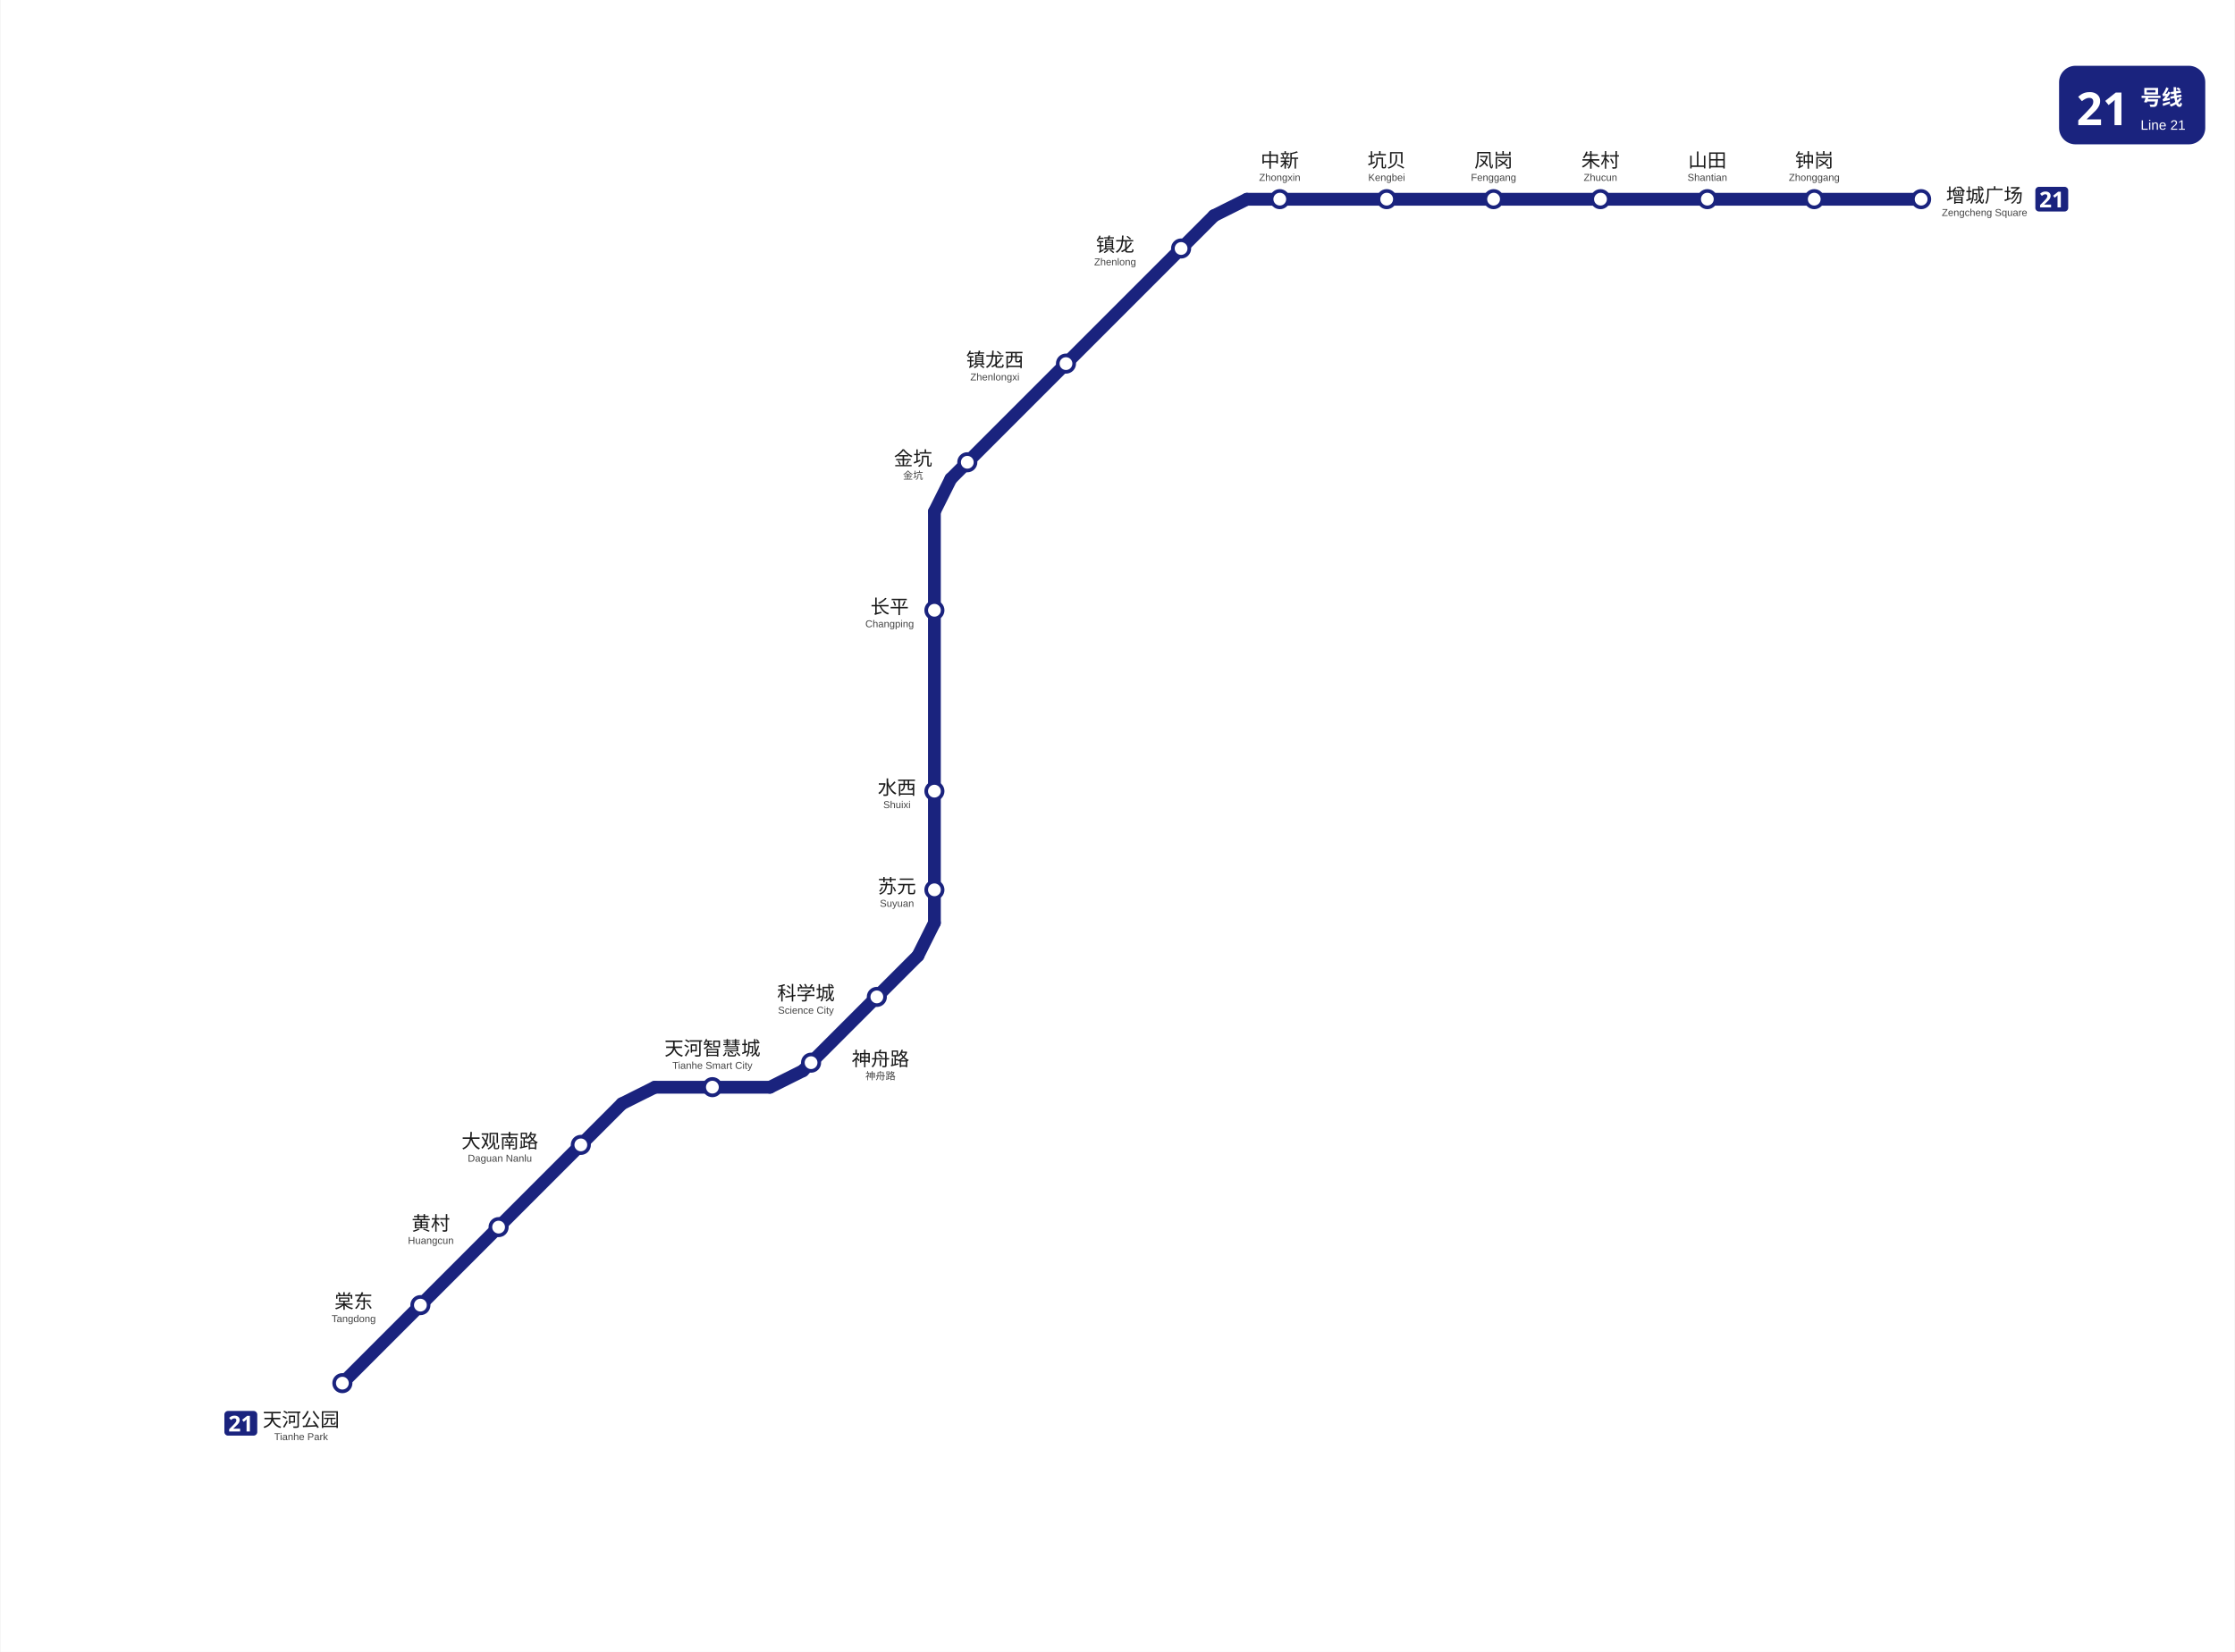
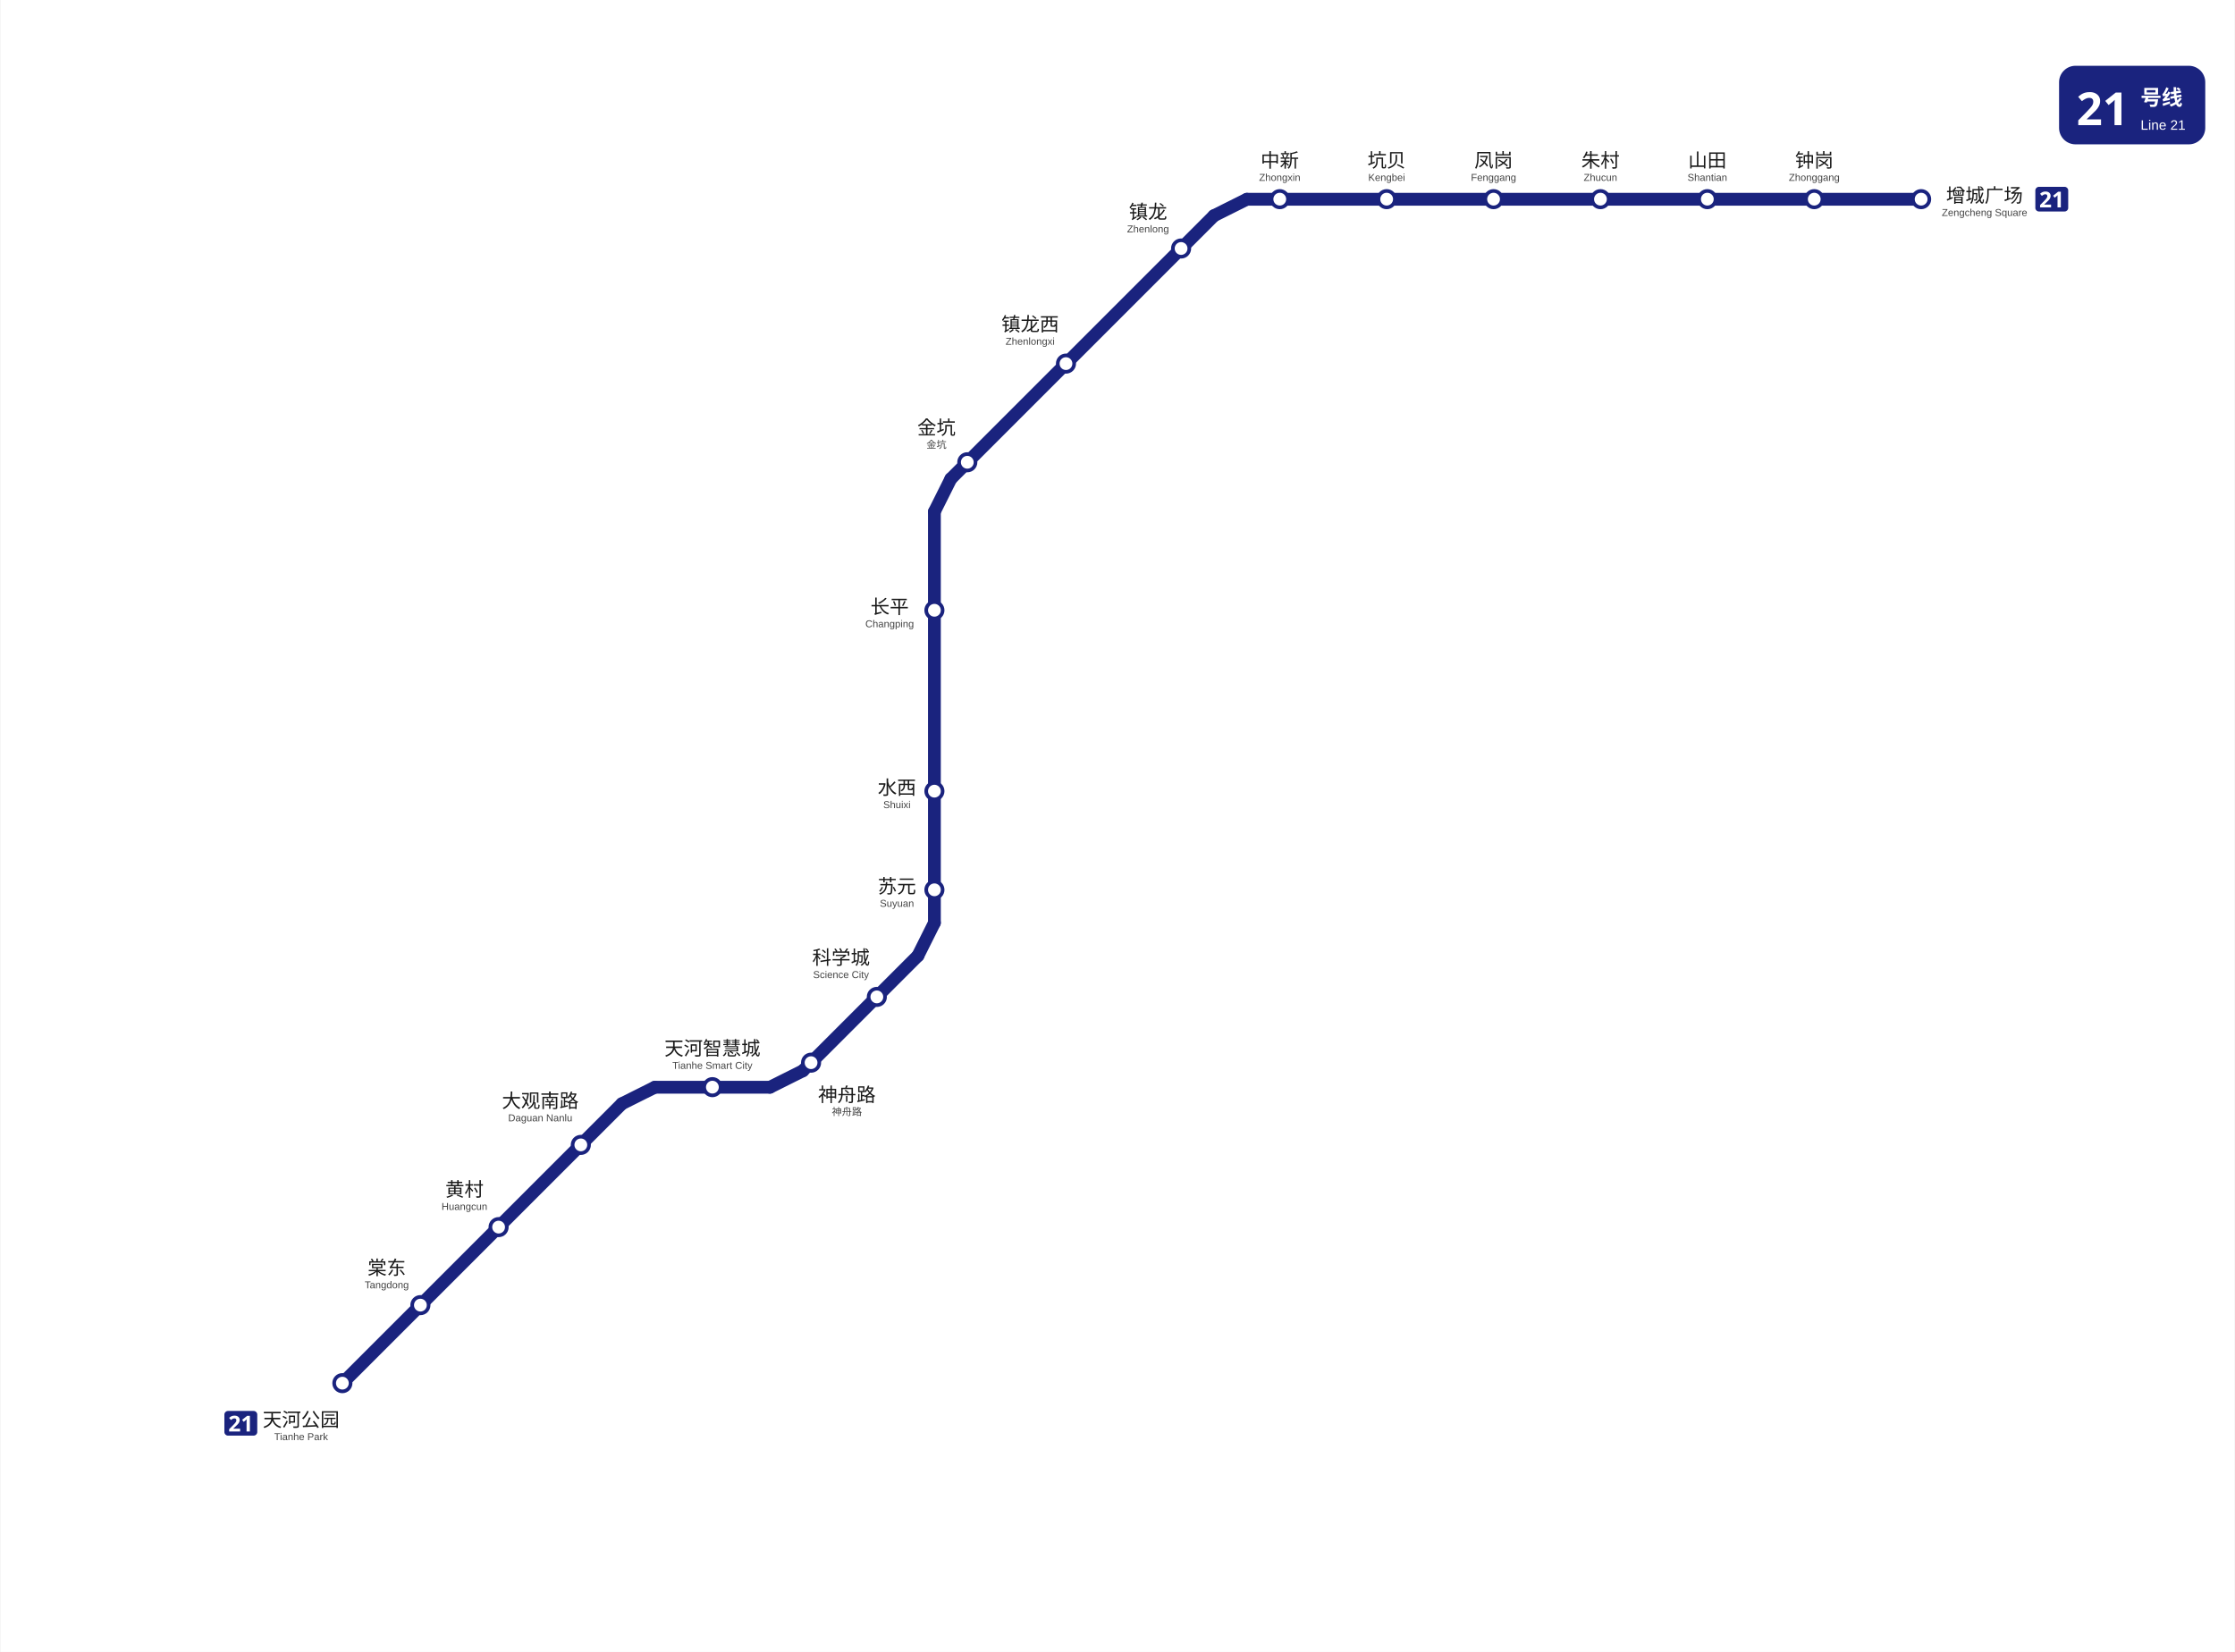
<svg xmlns="http://www.w3.org/2000/svg" viewBox="1689.4 253.2 1222.6 904.1" data-pins="中新,凤岗,坑贝,增城广场,大观南路,天河公园,天河智慧城,山田,朱村,棠东,水西,神舟路,科学城,苏元,金坑,钟岗,镇龙,镇龙西,长平,黄村" width="1223" height="904">
  <rect x="1689.417" y="253.2" width="1222.578" height="904.083" fill="#ffffff" />
  <g id="走廊">
    <line x1="2029.50" y1="857.25" x2="1876.50" y2="1010.25" style="fill:none;stroke:#1A237E;stroke-width:7;stroke-linecap:round" />
    <line x1="2047.50" y1="848.25" x2="2110.50" y2="848.25" style="fill:none;stroke:#1A237E;stroke-width:7;stroke-linecap:round" />
    <line x1="2371.50" y1="362.25" x2="2740.50" y2="362.25" style="fill:none;stroke:#1A237E;stroke-width:7;stroke-linecap:round" />
    <line x1="2200.50" y1="533.25" x2="2200.50" y2="758.25" style="fill:none;stroke:#1A237E;stroke-width:7;stroke-linecap:round" />
    <line x1="2353.50" y1="371.25" x2="2209.50" y2="515.25" style="fill:none;stroke:#1A237E;stroke-width:7;stroke-linecap:round" />
    <line x1="2128.50" y1="839.25" x2="2191.50" y2="776.25" style="fill:none;stroke:#1A237E;stroke-width:7;stroke-linecap:round" />
    <line x1="2110.50" y1="848.25" x2="2128.50" y2="839.25" style="fill:none;stroke:#1A237E;stroke-width:7;stroke-linecap:round" />
    <line x1="2200.50" y1="758.25" x2="2191.50" y2="776.25" style="fill:none;stroke:#1A237E;stroke-width:7;stroke-linecap:round" />
    <line x1="2047.50" y1="848.25" x2="2029.50" y2="857.25" style="fill:none;stroke:#1A237E;stroke-width:7;stroke-linecap:round" />
    <line x1="2371.50" y1="362.25" x2="2353.50" y2="371.25" style="fill:none;stroke:#1A237E;stroke-width:7;stroke-linecap:round" />
    <line x1="2200.50" y1="533.25" x2="2209.50" y2="515.25" style="fill:none;stroke:#1A237E;stroke-width:7;stroke-linecap:round" />
  </g>
  <g id="站圆">
    <circle cx="2740.5" cy="362.2" r="4.5" data-nm="增城广场" style="fill:#FFFFFF;stroke:#1A237E;stroke-width:2" />
    <circle cx="2682.0" cy="362.2" r="4.5" data-nm="钟岗" style="fill:#FFFFFF;stroke:#1A237E;stroke-width:2" />
    <circle cx="2623.5" cy="362.2" r="4.5" data-nm="山田" style="fill:#FFFFFF;stroke:#1A237E;stroke-width:2" />
    <circle cx="2565.0" cy="362.2" r="4.5" data-nm="朱村" style="fill:#FFFFFF;stroke:#1A237E;stroke-width:2" />
    <circle cx="2506.5" cy="362.2" r="4.5" data-nm="凤岗" style="fill:#FFFFFF;stroke:#1A237E;stroke-width:2" />
    <circle cx="2448.0" cy="362.2" r="4.5" data-nm="坑贝" style="fill:#FFFFFF;stroke:#1A237E;stroke-width:2" />
    <circle cx="2389.5" cy="362.2" r="4.5" data-nm="中新" style="fill:#FFFFFF;stroke:#1A237E;stroke-width:2" />
    <circle cx="2335.5" cy="389.2" r="4.5" data-nm="镇龙" style="fill:#FFFFFF;stroke:#1A237E;stroke-width:2" />
    <circle cx="2272.5" cy="452.2" r="4.5" data-nm="镇龙西" style="fill:#FFFFFF;stroke:#1A237E;stroke-width:2" />
    <circle cx="2218.5" cy="506.2" r="4.5" data-nm="金坑" style="fill:#FFFFFF;stroke:#1A237E;stroke-width:2" />
    <circle cx="2200.5" cy="587.2" r="4.5" data-nm="长平" style="fill:#FFFFFF;stroke:#1A237E;stroke-width:2" />
    <circle cx="2200.5" cy="686.2" r="4.5" data-nm="水西" style="fill:#FFFFFF;stroke:#1A237E;stroke-width:2" />
    <circle cx="2200.5" cy="740.2" r="4.5" data-nm="苏元" style="fill:#FFFFFF;stroke:#1A237E;stroke-width:2" />
    <circle cx="2169.0" cy="798.8" r="4.5" data-nm="科学城" style="fill:#FFFFFF;stroke:#1A237E;stroke-width:2" />
    <circle cx="2133.0" cy="834.8" r="4.5" data-nm="神舟路" style="fill:#FFFFFF;stroke:#1A237E;stroke-width:2" />
    <circle cx="2079.0" cy="848.2" r="4.5" data-nm="天河智慧城" style="fill:#FFFFFF;stroke:#1A237E;stroke-width:2" />
    <circle cx="2007.0" cy="879.8" r="4.5" data-nm="大观南路" style="fill:#FFFFFF;stroke:#1A237E;stroke-width:2" />
    <circle cx="1962.0" cy="924.8" r="4.5" data-nm="黄村" style="fill:#FFFFFF;stroke:#1A237E;stroke-width:2" />
    <circle cx="1919.2" cy="967.5" r="4.5" data-nm="棠东" style="fill:#FFFFFF;stroke:#1A237E;stroke-width:2" />
    <circle cx="1876.5" cy="1010.2" r="4.5" data-nm="天河公园" style="fill:#FFFFFF;stroke:#1A237E;stroke-width:2" />
  </g>
  <g id="线路徽标">
    <g data-badge="header" transform="translate(2815.99 289.2)" data-ink="#FFFFFF" data-box="2816.0,289.2,2896.0,332.2" data-chip="2816.0,289.2,2896.0,332.2">
      <rect x="0" y="0" width="80.0" height="43.0" rx="9.0" fill="#1A237E" />
      <text x="9.5" y="32.5" font-family="'Microsoft YaHei', sans-serif" font-size="25" font-weight="bold" fill="#FFFFFF">21</text>
      <text x="44.6" y="21.5" font-family="'Microsoft YaHei', sans-serif" font-size="11.5" font-weight="600" fill="#FFFFFF">号线</text>
      <text x="44.6" y="35.0" font-family="Arial, sans-serif" font-size="7.5" fill="#FFFFFF">Line 21</text>
    </g>
    <g data-badge="chip" transform="translate(2803 355.455)" data-box="2803.0,355.5,2821.0,368.9">
      <path d="M16.04 13.49h-14.09c-1.07 0 -1.95 -0.88 -1.95 -1.95v-9.59c0 -1.07 0.88 -1.95 1.95 -1.95h14.09c1.07 0 1.95 0.88 1.95 1.95v9.59C17.99 12.61 17.11 13.49 16.04 13.49z" fill="#1A237E" />
      <path d="M8.59 11.24h-5.99v-1.26l2.15 -2.17c0.43 -0.45 0.78 -0.82 1.04 -1.12c0.26 -0.3 0.46 -0.57 0.58 -0.82s0.18 -0.51 0.18 -0.79c0 -0.34 -0.09 -0.6 -0.28 -0.77s-0.44 -0.25 -0.76 -0.25c-0.33 0 -0.65 0.08 -0.96 0.23c-0.31 0.15 -0.64 0.37 -0.98 0.65l-0.98 -1.16c0.24 -0.21 0.5 -0.41 0.78 -0.59c0.28 -0.19 0.6 -0.34 0.97 -0.46c0.36 -0.12 0.8 -0.17 1.31 -0.17c0.56 0 1.04 0.1 1.45 0.31s0.72 0.48 0.94 0.83c0.22 0.35 0.33 0.74 0.33 1.18c0 0.47 -0.09 0.9 -0.28 1.3c-0.19 0.39 -0.46 0.78 -0.82 1.16s-0.79 0.81 -1.29 1.27l-1.1 1.03v0.08h3.73V11.24z" fill="#FFFFFF" />
      <path d="M13.95 11.24h-1.81v-4.96c0 -0.2 0 -0.47 0.01 -0.81c0.01 -0.34 0.02 -0.64 0.04 -0.89c-0.04 0.05 -0.13 0.13 -0.26 0.26c-0.13 0.12 -0.25 0.23 -0.37 0.33l-0.98 0.79l-0.88 -1.09l2.76 -2.2h1.49V11.24z" fill="#FFFFFF" />
    </g>
    <g data-badge="chip" transform="translate(1811.93 1025.42)" data-box="1811.9,1025.4,1829.9,1038.9">
      <path d="M16.04 13.49h-14.09c-1.07 0 -1.95 -0.88 -1.95 -1.95v-9.59c0 -1.07 0.88 -1.95 1.95 -1.95h14.09c1.07 0 1.95 0.88 1.95 1.95v9.59C17.99 12.61 17.11 13.49 16.04 13.49z" fill="#1A237E" />
      <path d="M8.59 11.24h-5.99v-1.26l2.15 -2.17c0.43 -0.45 0.78 -0.82 1.04 -1.12c0.26 -0.3 0.46 -0.57 0.58 -0.82s0.18 -0.51 0.18 -0.79c0 -0.34 -0.09 -0.6 -0.28 -0.77s-0.44 -0.25 -0.76 -0.25c-0.33 0 -0.65 0.08 -0.96 0.23c-0.31 0.15 -0.64 0.37 -0.98 0.65l-0.98 -1.16c0.24 -0.21 0.5 -0.41 0.78 -0.59c0.28 -0.19 0.6 -0.34 0.97 -0.46c0.36 -0.12 0.8 -0.17 1.31 -0.17c0.56 0 1.04 0.1 1.45 0.31s0.72 0.48 0.94 0.83c0.22 0.35 0.33 0.74 0.33 1.18c0 0.47 -0.09 0.9 -0.28 1.3c-0.19 0.39 -0.46 0.78 -0.82 1.16s-0.79 0.81 -1.29 1.27l-1.1 1.03v0.08h3.73V11.24z" fill="#FFFFFF" />
      <path d="M13.95 11.24h-1.81v-4.96c0 -0.2 0 -0.47 0.01 -0.81c0.01 -0.34 0.02 -0.64 0.04 -0.89c-0.04 0.05 -0.13 0.13 -0.26 0.26c-0.13 0.12 -0.25 0.23 -0.37 0.33l-0.98 0.79l-0.88 -1.09l2.76 -2.2h1.49V11.24z" fill="#FFFFFF" />
    </g>
  </g>
  <g id="站名标注" font-family="'Microsoft YaHei', 'PingFang SC', sans-serif">
    <text x="2775.2" y="363.9" text-anchor="middle" font-size="10.5" font-weight="500" fill="#1a1a1a">增城广场</text>
    <text x="2775.2" y="371.4" text-anchor="middle" font-size="5.5" font-family="Arial, sans-serif" fill="#444444">Zengcheng Square</text>
    <text x="2682.0" y="344.7" text-anchor="middle" font-size="10.5" font-weight="500" fill="#1a1a1a">钟岗</text>
    <text x="2682.0" y="352.2" text-anchor="middle" font-size="5.5" font-family="Arial, sans-serif" fill="#444444">Zhonggang</text>
    <text x="2623.5" y="344.7" text-anchor="middle" font-size="10.5" font-weight="500" fill="#1a1a1a">山田</text>
    <text x="2623.5" y="352.2" text-anchor="middle" font-size="5.5" font-family="Arial, sans-serif" fill="#444444">Shantian</text>
    <text x="2565.0" y="344.7" text-anchor="middle" font-size="10.5" font-weight="500" fill="#1a1a1a">朱村</text>
    <text x="2565.0" y="352.2" text-anchor="middle" font-size="5.5" font-family="Arial, sans-serif" fill="#444444">Zhucun</text>
    <text x="2506.5" y="344.7" text-anchor="middle" font-size="10.5" font-weight="500" fill="#1a1a1a">凤岗</text>
    <text x="2506.5" y="352.2" text-anchor="middle" font-size="5.5" font-family="Arial, sans-serif" fill="#444444">Fenggang</text>
    <text x="2448.0" y="344.7" text-anchor="middle" font-size="10.5" font-weight="500" fill="#1a1a1a">坑贝</text>
    <text x="2448.0" y="352.2" text-anchor="middle" font-size="5.5" font-family="Arial, sans-serif" fill="#444444">Kengbei</text>
    <text x="2389.5" y="344.7" text-anchor="middle" font-size="10.5" font-weight="500" fill="#1a1a1a">中新</text>
    <text x="2389.5" y="352.2" text-anchor="middle" font-size="5.5" font-family="Arial, sans-serif" fill="#444444">Zhongxin</text>
-     <text x="2299.4" y="390.9" text-anchor="middle" font-size="10.5" font-weight="500" fill="#1a1a1a">镇龙</text>
-     <text x="2299.4" y="398.4" text-anchor="middle" font-size="5.5" font-family="Arial, sans-serif" fill="#444444">Zhenlong</text>
-     <text x="2233.6" y="453.9" text-anchor="middle" font-size="10.5" font-weight="500" fill="#1a1a1a">镇龙西</text>
-     <text x="2233.6" y="461.4" text-anchor="middle" font-size="5.5" font-family="Arial, sans-serif" fill="#444444">Zhenlongxi</text>
-     <text x="2188.8" y="507.9" text-anchor="middle" font-size="10.5" font-weight="500" fill="#1a1a1a">金坑</text>
-     <text x="2188.8" y="515.4" text-anchor="middle" font-size="5.5" font-family="Arial, sans-serif" fill="#444444">金坑</text>
+     <text x="2317.4" y="372.9" text-anchor="middle" font-size="10.5" font-weight="500" fill="#1a1a1a">镇龙</text>
+     <text x="2317.4" y="380.4" text-anchor="middle" font-size="5.5" font-family="Arial, sans-serif" fill="#444444">Zhenlong</text>
+     <text x="2252.9" y="434.4" text-anchor="middle" font-size="10.5" font-weight="500" fill="#1a1a1a">镇龙西</text>
+     <text x="2252.9" y="441.9" text-anchor="middle" font-size="5.5" font-family="Arial, sans-serif" fill="#444444">Zhenlongxi</text>
+     <text x="2201.6" y="491.0" text-anchor="middle" font-size="10.5" font-weight="500" fill="#1a1a1a">金坑</text>
+     <text x="2201.6" y="498.5" text-anchor="middle" font-size="5.5" font-family="Arial, sans-serif" fill="#444444">金坑</text>
    <text x="2176.0" y="589.0" text-anchor="middle" font-size="10.5" font-weight="500" fill="#1a1a1a">长平</text>
    <text x="2176.0" y="596.5" text-anchor="middle" font-size="5.5" font-family="Arial, sans-serif" fill="#444444">Changping</text>
    <text x="2180.0" y="688.0" text-anchor="middle" font-size="10.5" font-weight="500" fill="#1a1a1a">水西</text>
    <text x="2180.0" y="695.5" text-anchor="middle" font-size="5.5" font-family="Arial, sans-serif" fill="#444444">Shuixi</text>
    <text x="2180.0" y="742.0" text-anchor="middle" font-size="10.5" font-weight="500" fill="#1a1a1a">苏元</text>
    <text x="2180.0" y="749.5" text-anchor="middle" font-size="5.5" font-family="Arial, sans-serif" fill="#444444">Suyuan</text>
-     <text x="2130.2" y="800.5" text-anchor="middle" font-size="10.5" font-weight="500" fill="#1a1a1a">科学城</text>
-     <text x="2130.2" y="808.0" text-anchor="middle" font-size="5.5" font-family="Arial, sans-serif" fill="#444444">Science City</text>
+     <text x="2149.4" y="781.0" text-anchor="middle" font-size="10.5" font-weight="500" fill="#1a1a1a">科学城</text>
+     <text x="2149.4" y="788.5" text-anchor="middle" font-size="5.5" font-family="Arial, sans-serif" fill="#444444">Science City</text>
    <text x="2079.0" y="830.7" text-anchor="middle" font-size="10.5" font-weight="500" fill="#1a1a1a">天河智慧城</text>
    <text x="2079.0" y="838.2" text-anchor="middle" font-size="5.5" font-family="Arial, sans-serif" fill="#444444">Tianhe Smart City</text>
-     <text x="1962.7" y="881.5" text-anchor="middle" font-size="10.5" font-weight="500" fill="#1a1a1a">大观南路</text>
-     <text x="1962.7" y="889.0" text-anchor="middle" font-size="5.5" font-family="Arial, sans-serif" fill="#444444">Daguan Nanlu</text>
-     <text x="1924.9" y="926.5" text-anchor="middle" font-size="10.5" font-weight="500" fill="#1a1a1a">黄村</text>
-     <text x="1924.9" y="934.0" text-anchor="middle" font-size="5.5" font-family="Arial, sans-serif" fill="#444444">Huangcun</text>
-     <text x="1882.7" y="969.2" text-anchor="middle" font-size="10.5" font-weight="500" fill="#1a1a1a">棠东</text>
-     <text x="1882.7" y="976.8" text-anchor="middle" font-size="5.5" font-family="Arial, sans-serif" fill="#444444">Tangdong</text>
+     <text x="1984.8" y="859.4" text-anchor="middle" font-size="10.5" font-weight="500" fill="#1a1a1a">大观南路</text>
+     <text x="1984.8" y="866.9" text-anchor="middle" font-size="5.5" font-family="Arial, sans-serif" fill="#444444">Daguan Nanlu</text>
+     <text x="1943.3" y="907.9" text-anchor="middle" font-size="10.5" font-weight="500" fill="#1a1a1a">黄村</text>
+     <text x="1943.3" y="915.4" text-anchor="middle" font-size="5.5" font-family="Arial, sans-serif" fill="#444444">Huangcun</text>
+     <text x="1900.8" y="950.8" text-anchor="middle" font-size="10.5" font-weight="500" fill="#1a1a1a">棠东</text>
+     <text x="1900.8" y="958.3" text-anchor="middle" font-size="5.5" font-family="Arial, sans-serif" fill="#444444">Tangdong</text>
    <text x="1853.9" y="1033.9" text-anchor="middle" font-size="10.5" font-weight="500" fill="#1a1a1a">天河公园</text>
    <text x="1853.9" y="1041.4" text-anchor="middle" font-size="5.5" font-family="Arial, sans-serif" fill="#444444">Tianhe Park</text>
-     <text x="2171.0" y="836.5" text-anchor="middle" font-size="10.5" font-weight="500" fill="#1a1a1a">神舟路</text>
-     <text x="2171.0" y="844.0" text-anchor="middle" font-size="5.5" font-family="Arial, sans-serif" fill="#444444">神舟路</text>
+     <text x="2152.6" y="856.1" text-anchor="middle" font-size="10.5" font-weight="500" fill="#1a1a1a">神舟路</text>
+     <text x="2152.6" y="863.6" text-anchor="middle" font-size="5.5" font-family="Arial, sans-serif" fill="#444444">神舟路</text>
  </g>
</svg>
